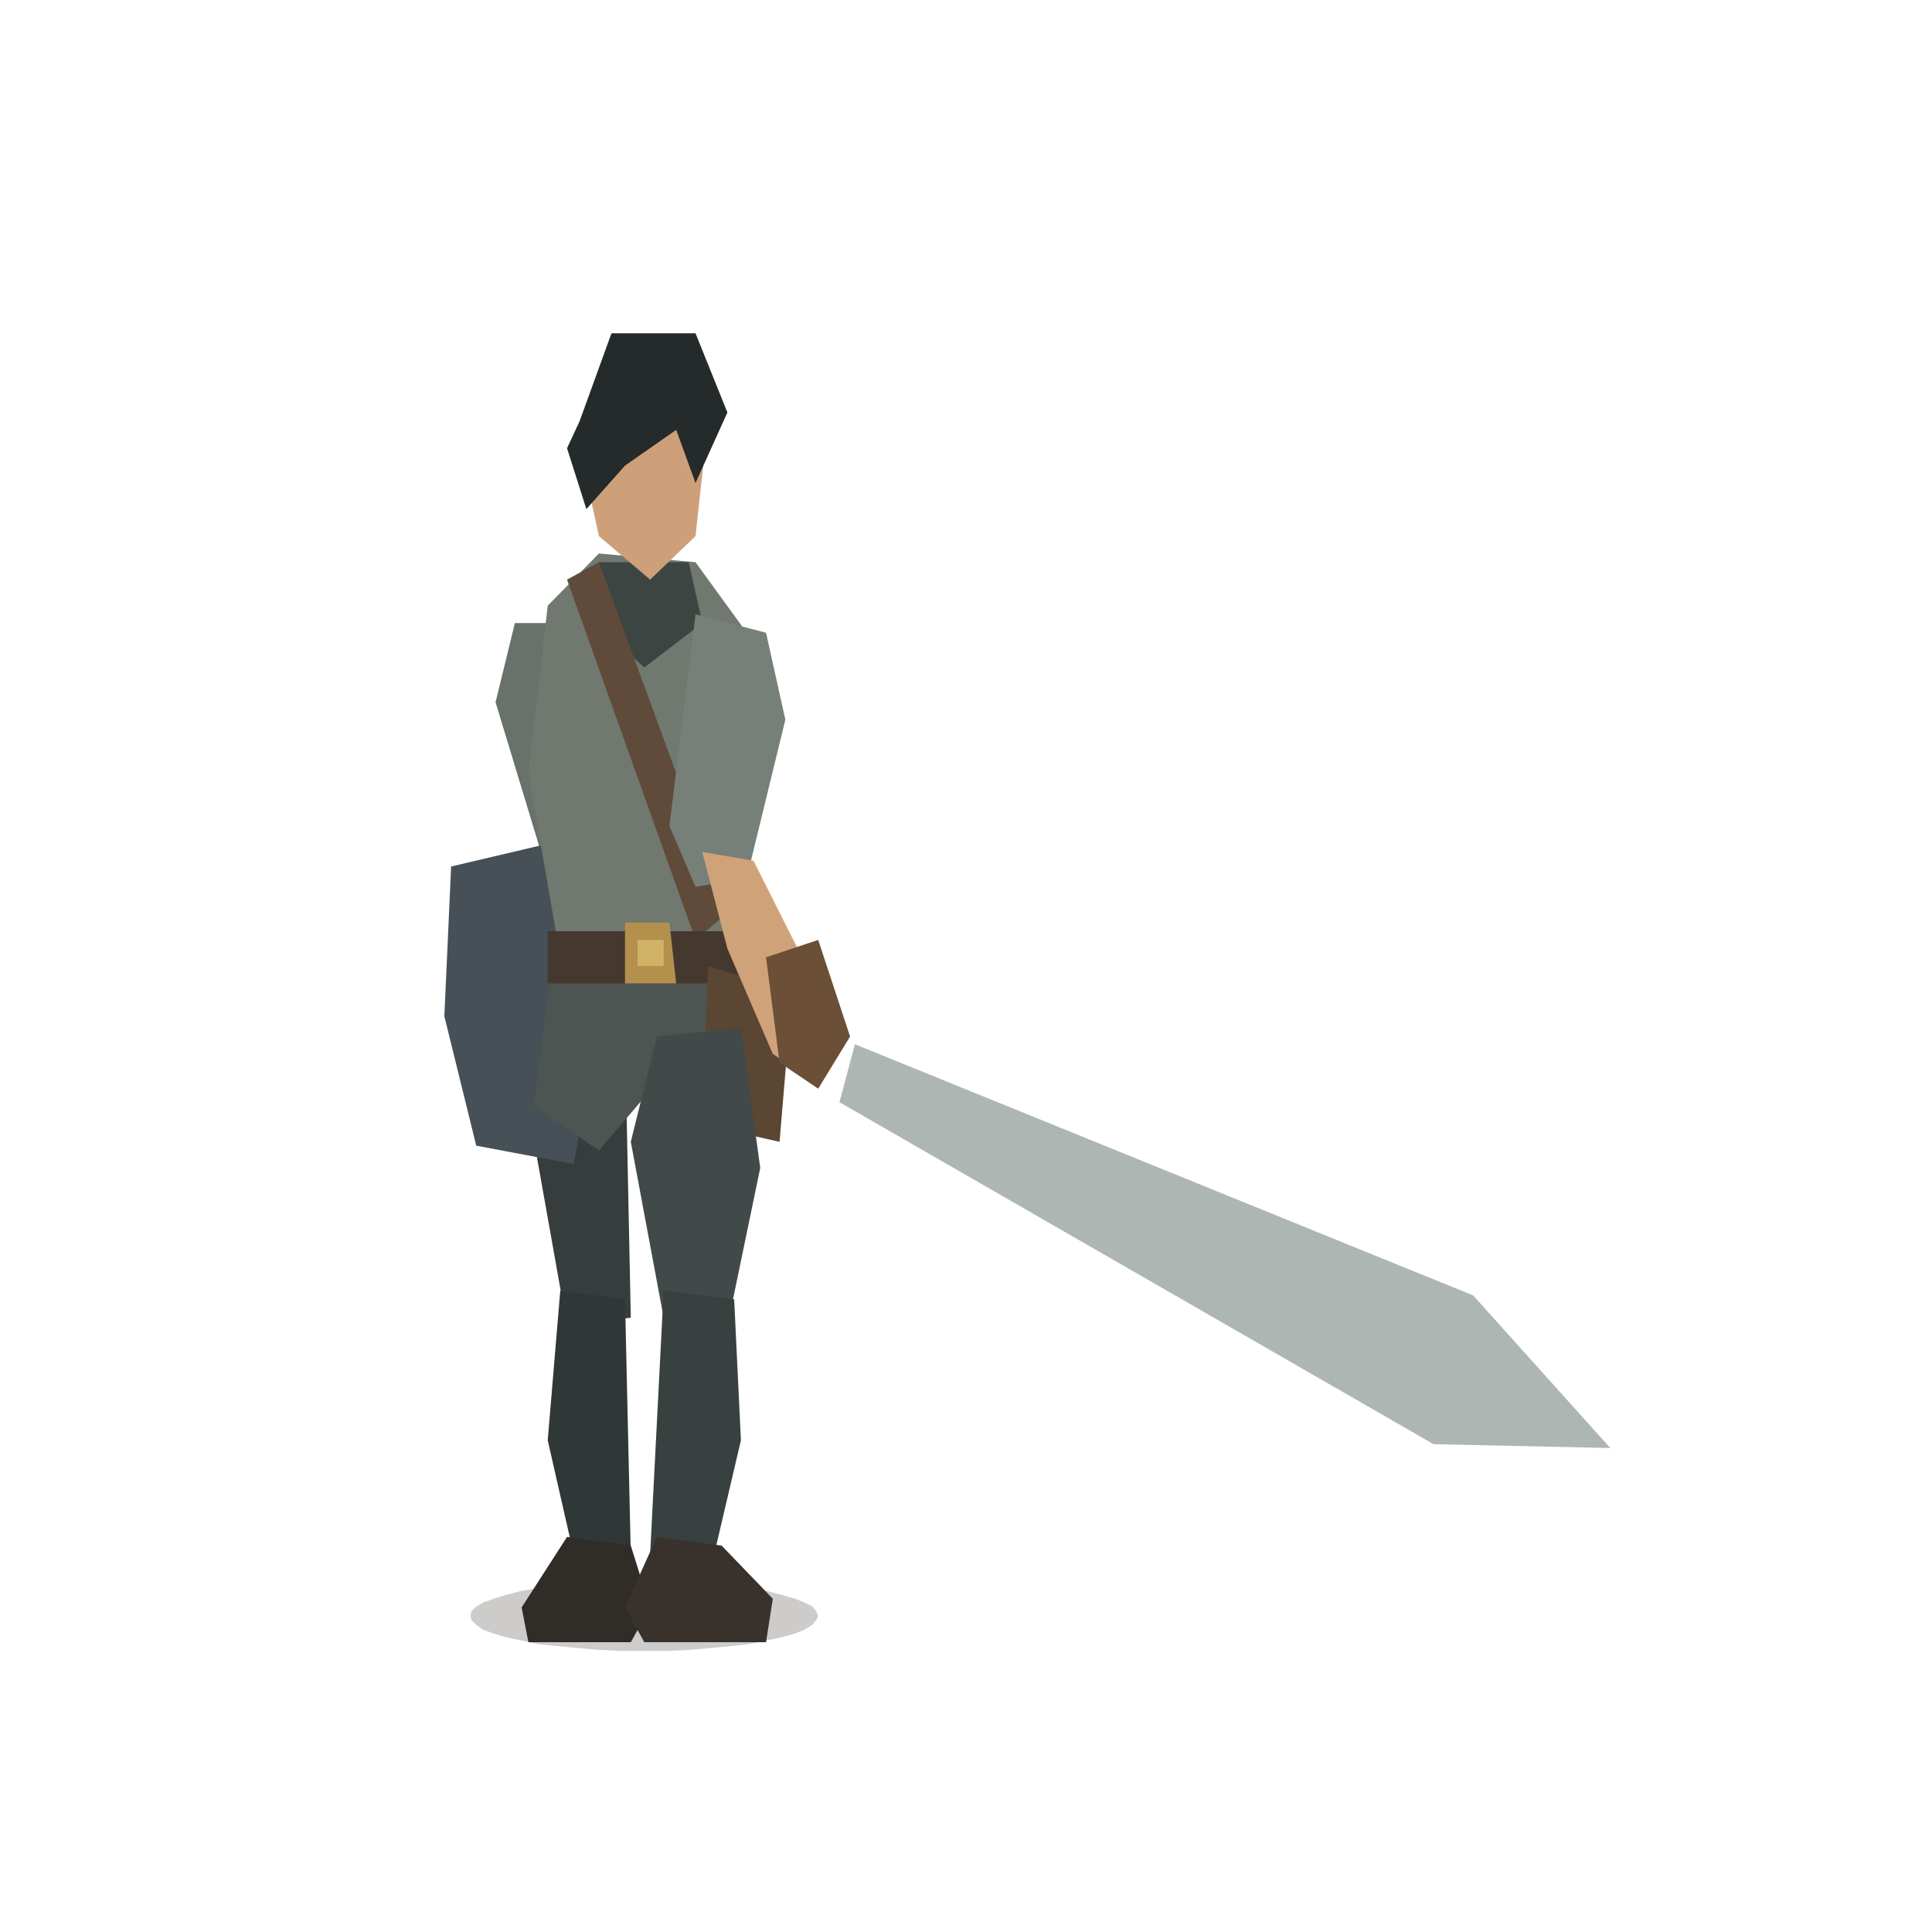
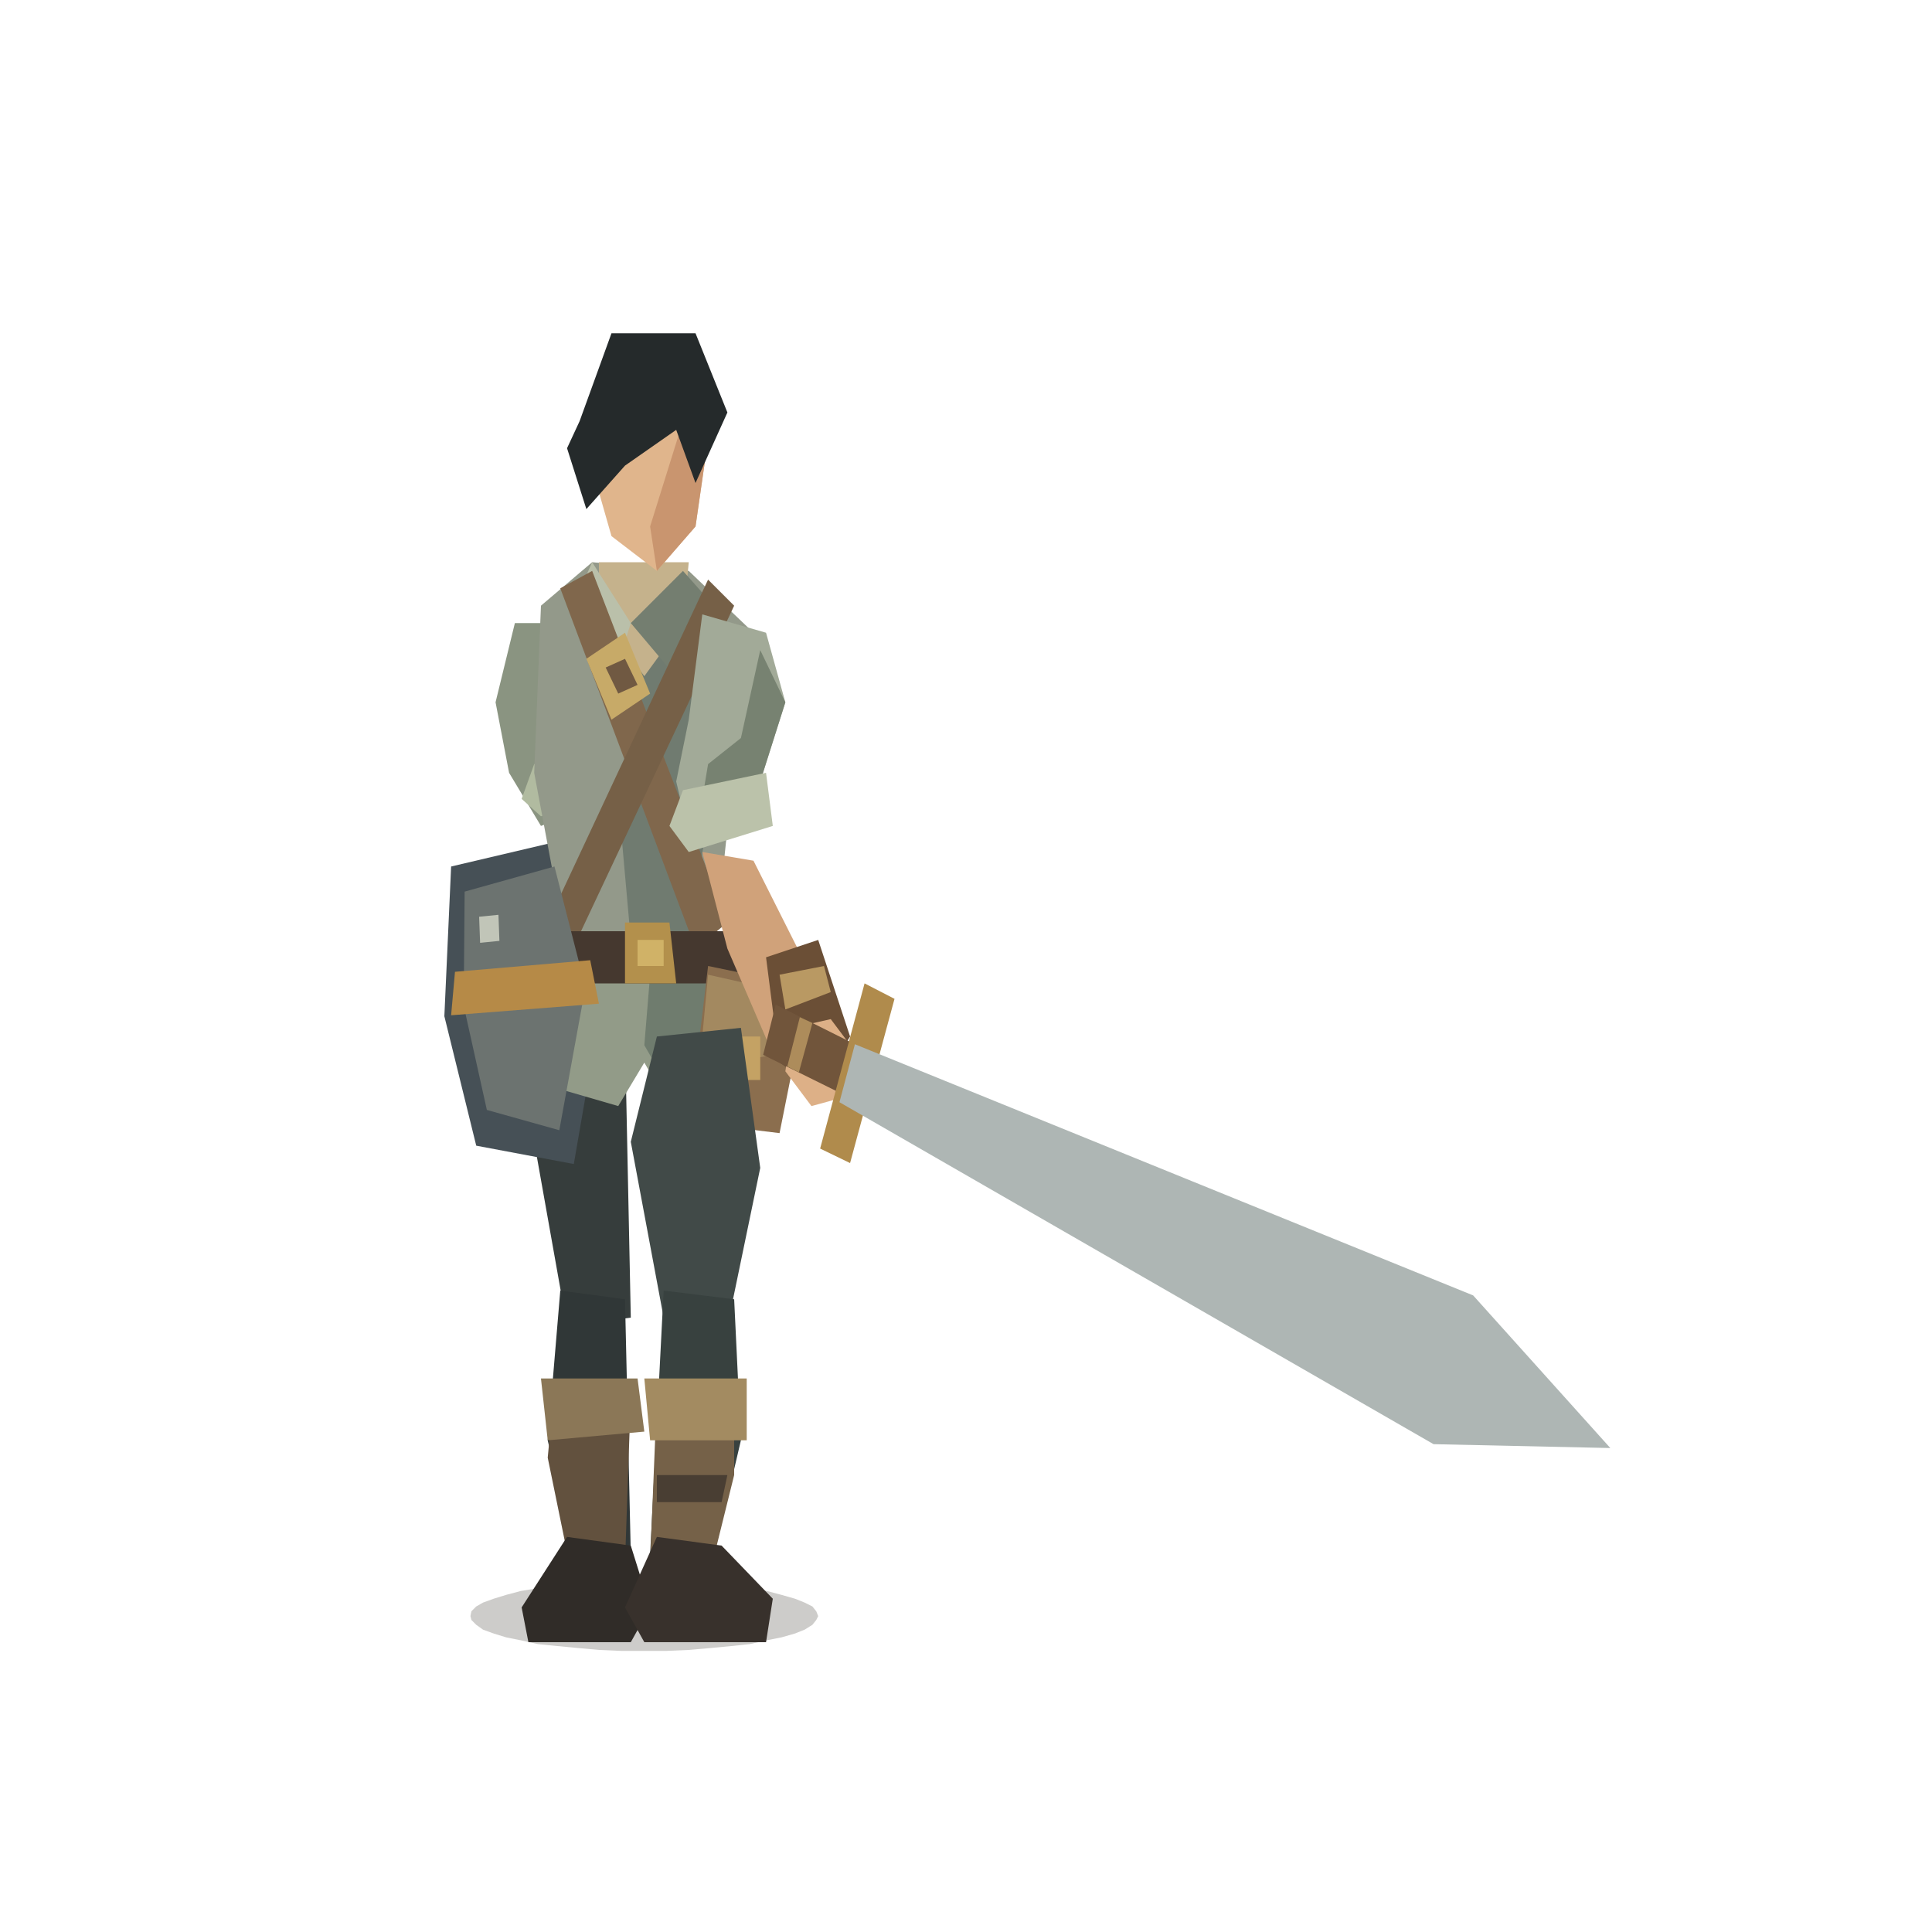
<svg xmlns="http://www.w3.org/2000/svg" viewBox="-1 -1 2 2" id="scrapyard-apprentice">
  <polygon id="apprentice-ground-shadow-shape" points="-0.153,0.673 -0.155,0.677 -0.159,0.682 -0.167,0.687 -0.177,0.691 -0.191,0.695 -0.206,0.698 -0.224,0.702 -0.243,0.704 -0.264,0.706 -0.287,0.708 -0.31,0.709 -0.333,0.709 -0.357,0.709 -0.38,0.708 -0.402,0.706 -0.423,0.704 -0.443,0.702 -0.461,0.698 -0.476,0.695 -0.489,0.691 -0.5,0.687 -0.507,0.682 -0.512,0.677 -0.513,0.673 -0.512,0.668 -0.507,0.663 -0.5,0.659 -0.489,0.655 -0.476,0.651 -0.461,0.647 -0.443,0.644 -0.423,0.641 -0.402,0.639 -0.38,0.638 -0.357,0.637 -0.333,0.636 -0.31,0.637 -0.287,0.638 -0.264,0.639 -0.243,0.641 -0.224,0.644 -0.206,0.647 -0.191,0.651 -0.177,0.655 -0.167,0.659 -0.159,0.663 -0.155,0.668" fill="#4d4941" opacity="0.28" />
  <polygon id="apprentice-far-thigh-shape" points="-0.433,0.064 -0.353,0.073 -0.347,0.364 -0.413,0.373 -0.447,0.182" fill="#363d3c" opacity="1" />
  <polygon id="apprentice-far-calf-shape" points="-0.42,0.336 -0.353,0.345 -0.347,0.609 -0.4,0.636 -0.433,0.491" fill="#303737" opacity="1" />
+   <polygon id="apprentice-far-boot-shaft-shape" points="-0.427,0.445 -0.347,0.445 -0.353,0.618 -0.407,0.636 -0.433,0.509" fill="#62513e" opacity="1" />
+   <polygon id="apprentice-far-boot-cuff-shape" points="-0.44,0.427 -0.34,0.427 -0.333,0.482 -0.433,0.491" fill="#8b7757" opacity="1" />
  <polygon id="apprentice-far-boot-shape" points="-0.413,0.591 -0.347,0.6 -0.327,0.664 -0.347,0.7 -0.453,0.7 -0.46,0.664" fill="#302c28" opacity="1" />
-   <polygon id="apprentice-far-upper-arm-shape" points="-0.467,-0.355 -0.4,-0.355 -0.353,-0.136 -0.387,-0.082 -0.44,-0.118 -0.487,-0.273" fill="#68716a" opacity="1" />
+   <polygon id="apprentice-far-upper-arm-shape" points="-0.467,-0.355 -0.4,-0.355 -0.367,-0.255 -0.367,-0.173 -0.44,-0.145 -0.473,-0.2 -0.487,-0.273" fill="#8a9481" opacity="1" />
+   <polygon id="apprentice-far-sleeve-cuff-shape" points="-0.447,-0.209 -0.36,-0.236 -0.347,-0.182 -0.44,-0.155 -0.46,-0.173" fill="#b1bba0" opacity="1" />
  <polygon id="apprentice-far-forearm-shape" points="-0.4,-0.136 -0.347,-0.145 -0.427,0.064 -0.467,0.073 -0.473,0.018" fill="#c89c76" opacity="1" />
  <polygon id="apprentice-far-bracer-shape" points="-0.467,-0.027 -0.407,-0.018 -0.427,0.073 -0.48,0.073 -0.493,0.027" fill="#654b35" opacity="1" />
  <polygon id="apprentice-shield-contour" points="-0.533,-0.103 -0.414,-0.131 -0.374,0.02 -0.406,0.205 -0.507,0.186 -0.54,0.052" fill="#465056" opacity="1" />
-   <polygon id="apprentice-workshorts-shape" points="-0.427,-0.018 -0.233,-0.018 -0.22,0.145 -0.287,0.191 -0.333,0.136 -0.38,0.191 -0.447,0.145" fill="#4c5551" opacity="1" />
-   <polygon id="apprentice-shirt-shape" points="-0.433,-0.373 -0.38,-0.427 -0.28,-0.418 -0.227,-0.345 -0.247,-0.009 -0.42,-0.009 -0.453,-0.2" fill="#70786f" opacity="1" />
-   <polygon id="apprentice-neck-cloth-shape" points="-0.38,-0.418 -0.287,-0.418 -0.273,-0.355 -0.333,-0.309 -0.393,-0.364" fill="#3d4542" opacity="1" />
-   <polygon id="apprentice-face-shape" points="-0.38,-0.591 -0.307,-0.627 -0.267,-0.564 -0.28,-0.445 -0.327,-0.4 -0.38,-0.445 -0.4,-0.536" fill="#cda079" opacity="1" />
+   <polygon id="apprentice-workshorts-shape" points="-0.42,-0.018 -0.247,-0.018 -0.213,0.127 -0.307,0.145 -0.333,0.1 -0.36,0.145 -0.453,0.118" fill="#929b88" opacity="1" />
+   <polygon id="apprentice-tunic-hem-inset" points="-0.327,0.009 -0.26,0.018 -0.233,0.109 -0.307,0.127 -0.333,0.082" fill="#6f7c6e" opacity="1" />
+   <polygon id="apprentice-shirt-shape" points="-0.44,-0.373 -0.387,-0.418 -0.287,-0.409 -0.22,-0.345 -0.24,-0.209 -0.26,-0.018 -0.413,-0.018 -0.447,-0.2" fill="#93998a" opacity="1" />
+   <polygon id="apprentice-shirt-inset" points="-0.327,-0.373 -0.253,-0.345 -0.267,-0.155 -0.287,-0.027 -0.347,-0.027 -0.36,-0.173" fill="#707b70" opacity="1" />
+   <polygon id="apprentice-neck-cloth-shape" points="-0.38,-0.418 -0.287,-0.418 -0.293,-0.355 -0.333,-0.3 -0.38,-0.364" fill="#c5b28c" opacity="1" />
+   <polygon id="apprentice-left-collar-inset" points="-0.387,-0.418 -0.347,-0.355 -0.367,-0.291 -0.407,-0.373" fill="#bac0aa" opacity="1" />
+   <polygon id="apprentice-right-collar-inset" points="-0.293,-0.409 -0.253,-0.364 -0.293,-0.291 -0.347,-0.355" fill="#747e70" opacity="1" />
+   <polygon id="apprentice-face-shape" points="-0.38,-0.591 -0.307,-0.609 -0.267,-0.545 -0.28,-0.455 -0.32,-0.409 -0.367,-0.445 -0.393,-0.536" fill="#e0b58c" opacity="1" />
+   <polygon id="apprentice-face-inset" points="-0.293,-0.564 -0.267,-0.545 -0.28,-0.455 -0.32,-0.409 -0.327,-0.455" fill="#c9956f" opacity="1" />
  <polygon id="apprentice-hair-shape" points="-0.4,-0.564 -0.367,-0.655 -0.28,-0.655 -0.247,-0.573 -0.28,-0.5 -0.3,-0.555 -0.353,-0.518 -0.393,-0.473 -0.413,-0.536" fill="#252a2b" opacity="1" />
-   <polygon id="apprentice-cross-strap-shape" points="-0.413,-0.4 -0.38,-0.418 -0.247,-0.055 -0.28,-0.027" fill="#604b3a" opacity="1" />
+   <polygon id="apprentice-cross-strap-shape" points="-0.42,-0.391 -0.387,-0.409 -0.247,-0.045 -0.28,-0.018" fill="#80674c" opacity="1" />
+   <polygon id="apprentice-return-strap-shape" points="-0.267,-0.4 -0.24,-0.373 -0.407,-0.018 -0.433,-0.045" fill="#766047" opacity="1" />
+   <polygon id="apprentice-strap-buckle-near-inset" points="-0.393,-0.318 -0.353,-0.345 -0.327,-0.282 -0.367,-0.255" fill="#c7aa68" opacity="1" />
+   <polygon id="apprentice-strap-buckle-slot-inset" points="-0.373,-0.309 -0.353,-0.318 -0.34,-0.291 -0.36,-0.282" fill="#705942" opacity="1" />
  <polygon id="apprentice-belt-shape" points="-0.433,-0.036 -0.24,-0.036 -0.233,0.018 -0.433,0.018" fill="#45382f" opacity="1" />
  <polygon id="apprentice-belt-buckle-near-shape" points="-0.353,-0.045 -0.307,-0.045 -0.3,0.018 -0.353,0.018" fill="#b3904c" opacity="1" />
  <polygon id="apprentice-belt-buckle-near-inset" points="-0.34,-0.027 -0.313,-0.027 -0.313,0 -0.34,0" fill="#d0b267" opacity="1" />
-   <polygon id="apprentice-satchel-shape" points="-0.267,0 -0.18,0.027 -0.193,0.182 -0.273,0.164" fill="#5b4533" opacity="1" />
+   <polygon id="apprentice-satchel-shape" points="-0.267,0 -0.18,0.018 -0.173,0.073 -0.193,0.173 -0.267,0.164 -0.28,0.109" fill="#8b6e4e" opacity="1" />
+   <polygon id="apprentice-satchel-flap-inset" points="-0.267,0.009 -0.187,0.027 -0.193,0.091 -0.247,0.1 -0.273,0.073" fill="#a38960" opacity="1" />
+   <polygon id="apprentice-satchel-clasp-inset" points="-0.233,0.073 -0.213,0.073 -0.213,0.118 -0.233,0.118" fill="#c4a264" opacity="1" />
  <polygon id="apprentice-near-thigh-shape" points="-0.32,0.073 -0.233,0.064 -0.213,0.209 -0.247,0.373 -0.313,0.364 -0.347,0.182" fill="#414a48" opacity="1" />
  <polygon id="apprentice-near-calf-shape" points="-0.313,0.336 -0.24,0.345 -0.233,0.491 -0.267,0.636 -0.327,0.609" fill="#38413f" opacity="1" />
+   <polygon id="apprentice-near-boot-shaft-shape" points="-0.32,0.445 -0.24,0.445 -0.24,0.527 -0.267,0.636 -0.327,0.618" fill="#756148" opacity="1" />
+   <polygon id="apprentice-near-boot-cuff-shape" points="-0.333,0.427 -0.227,0.427 -0.227,0.491 -0.327,0.491" fill="#a38b61" opacity="1" />
+   <polygon id="apprentice-boot-strap-inset" points="-0.32,0.527 -0.247,0.527 -0.253,0.555 -0.32,0.555" fill="#493e33" opacity="1" />
  <polygon id="apprentice-near-boot-shape" points="-0.32,0.591 -0.253,0.6 -0.2,0.655 -0.207,0.7 -0.333,0.7 -0.353,0.664" fill="#38312c" opacity="1" />
-   <polygon id="apprentice-near-upper-arm-shape" points="-0.28,-0.364 -0.207,-0.345 -0.187,-0.255 -0.227,-0.091 -0.28,-0.082 -0.307,-0.145" fill="#778078" opacity="1" />
+   <polygon id="apprentice-near-upper-arm-shape" points="-0.273,-0.364 -0.207,-0.345 -0.187,-0.273 -0.213,-0.191 -0.207,-0.155 -0.287,-0.136 -0.3,-0.191 -0.287,-0.255" fill="#a2aa98" opacity="1" />
+   <polygon id="apprentice-near-sleeve-fold-inset" points="-0.213,-0.327 -0.187,-0.273 -0.213,-0.191 -0.273,-0.173 -0.267,-0.209 -0.233,-0.236" fill="#778271" opacity="1" />
+   <polygon id="apprentice-near-sleeve-cuff-shape" points="-0.293,-0.182 -0.207,-0.2 -0.2,-0.145 -0.287,-0.118 -0.307,-0.145" fill="#bbc2aa" opacity="1" />
  <polygon id="apprentice-near-forearm-shape" points="-0.273,-0.118 -0.22,-0.109 -0.133,0.064 -0.16,0.118 -0.2,0.091 -0.247,-0.018" fill="#d0a27a" opacity="1" />
  <polygon id="apprentice-near-bracer-shape" points="-0.207,-0.009 -0.153,-0.027 -0.12,0.073 -0.153,0.127 -0.193,0.1" fill="#6b4f36" opacity="1" />
+   <polygon id="apprentice-near-bracer-band-inset" points="-0.193,0.009 -0.147,0 -0.14,0.027 -0.187,0.045" fill="#b99963" opacity="1" />
+   <polygon id="apprentice-near-hand-shape" points="-0.18,0.064 -0.14,0.055 -0.113,0.091 -0.127,0.136 -0.16,0.145 -0.187,0.109" fill="#ddb087" opacity="1" />
+   <polygon id="apprentice-knuckles-inset" points="-0.153,0.073 -0.127,0.091 -0.133,0.118 -0.153,0.109" fill="#bb8a65" opacity="1" />
+   <polygon id="apprentice-shield-panel-inset" points="-0.519,-0.077 -0.426,-0.103 -0.394,0.022 -0.421,0.17 -0.496,0.149 -0.52,0.041" fill="#6c7370" opacity="1" />
+   <polygon id="apprentice-shield-band-inset" points="-0.529,0.006 -0.389,-0.006 -0.38,0.039 -0.533,0.051" fill="#b68a47" opacity="1" />
+   <polygon id="apprentice-shield-rivet-inset" points="-0.504,-0.051 -0.484,-0.053 -0.483,-0.026 -0.503,-0.024" fill="#c1c5b8" opacity="1" />
+   <polygon id="apprentice-grip-shape" points="-0.197,0.04 -0.109,0.084 -0.123,0.135 -0.21,0.092" fill="#71553b" opacity="1" />
+   <polygon id="apprentice-sword-guard-shape" points="-0.105,0.018 -0.074,0.034 -0.12,0.204 -0.151,0.189" fill="#b08b4c" opacity="1" />
+   <polygon id="apprentice-grip-binding-inset" points="-0.172,0.053 -0.159,0.059 -0.173,0.11 -0.185,0.104" fill="#ad8c5b" opacity="1" />
  <polygon id="apprentice-field-cutter-contour" points="-0.115,0.081 0.525,0.341 0.667,0.499 0.484,0.495 -0.131,0.141" fill="#aeb6b4" opacity="1" />
</svg>
